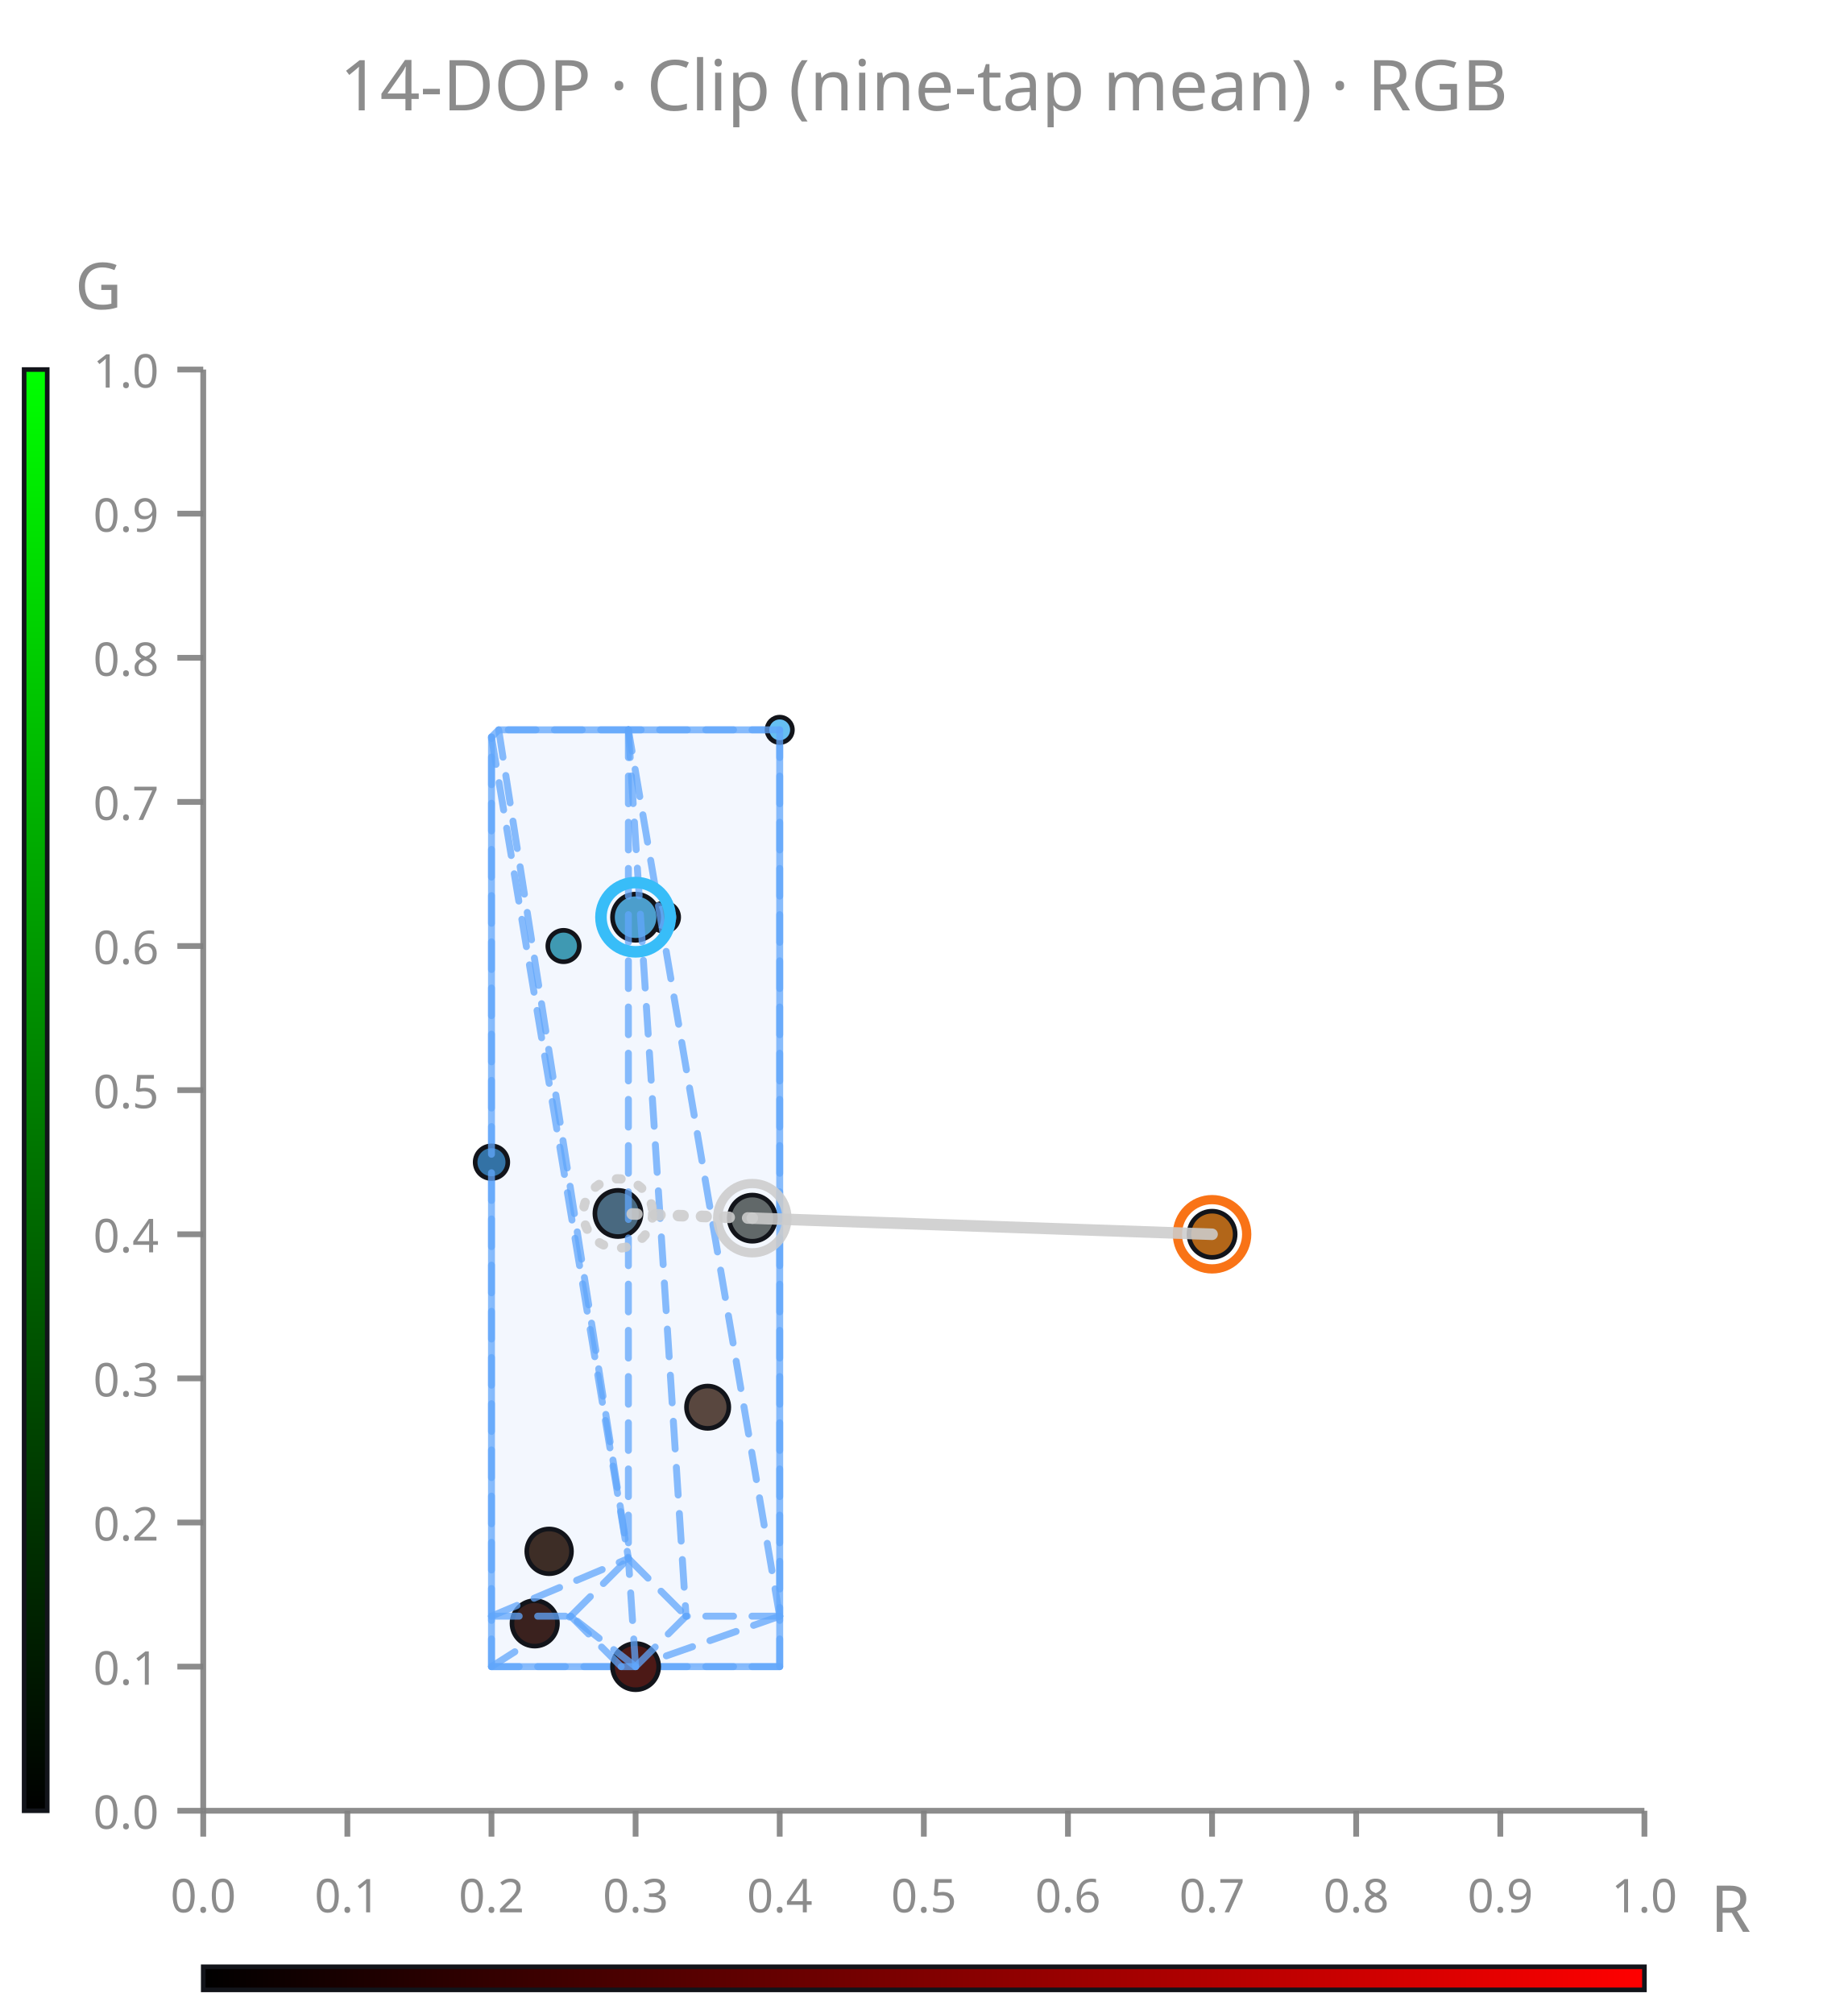
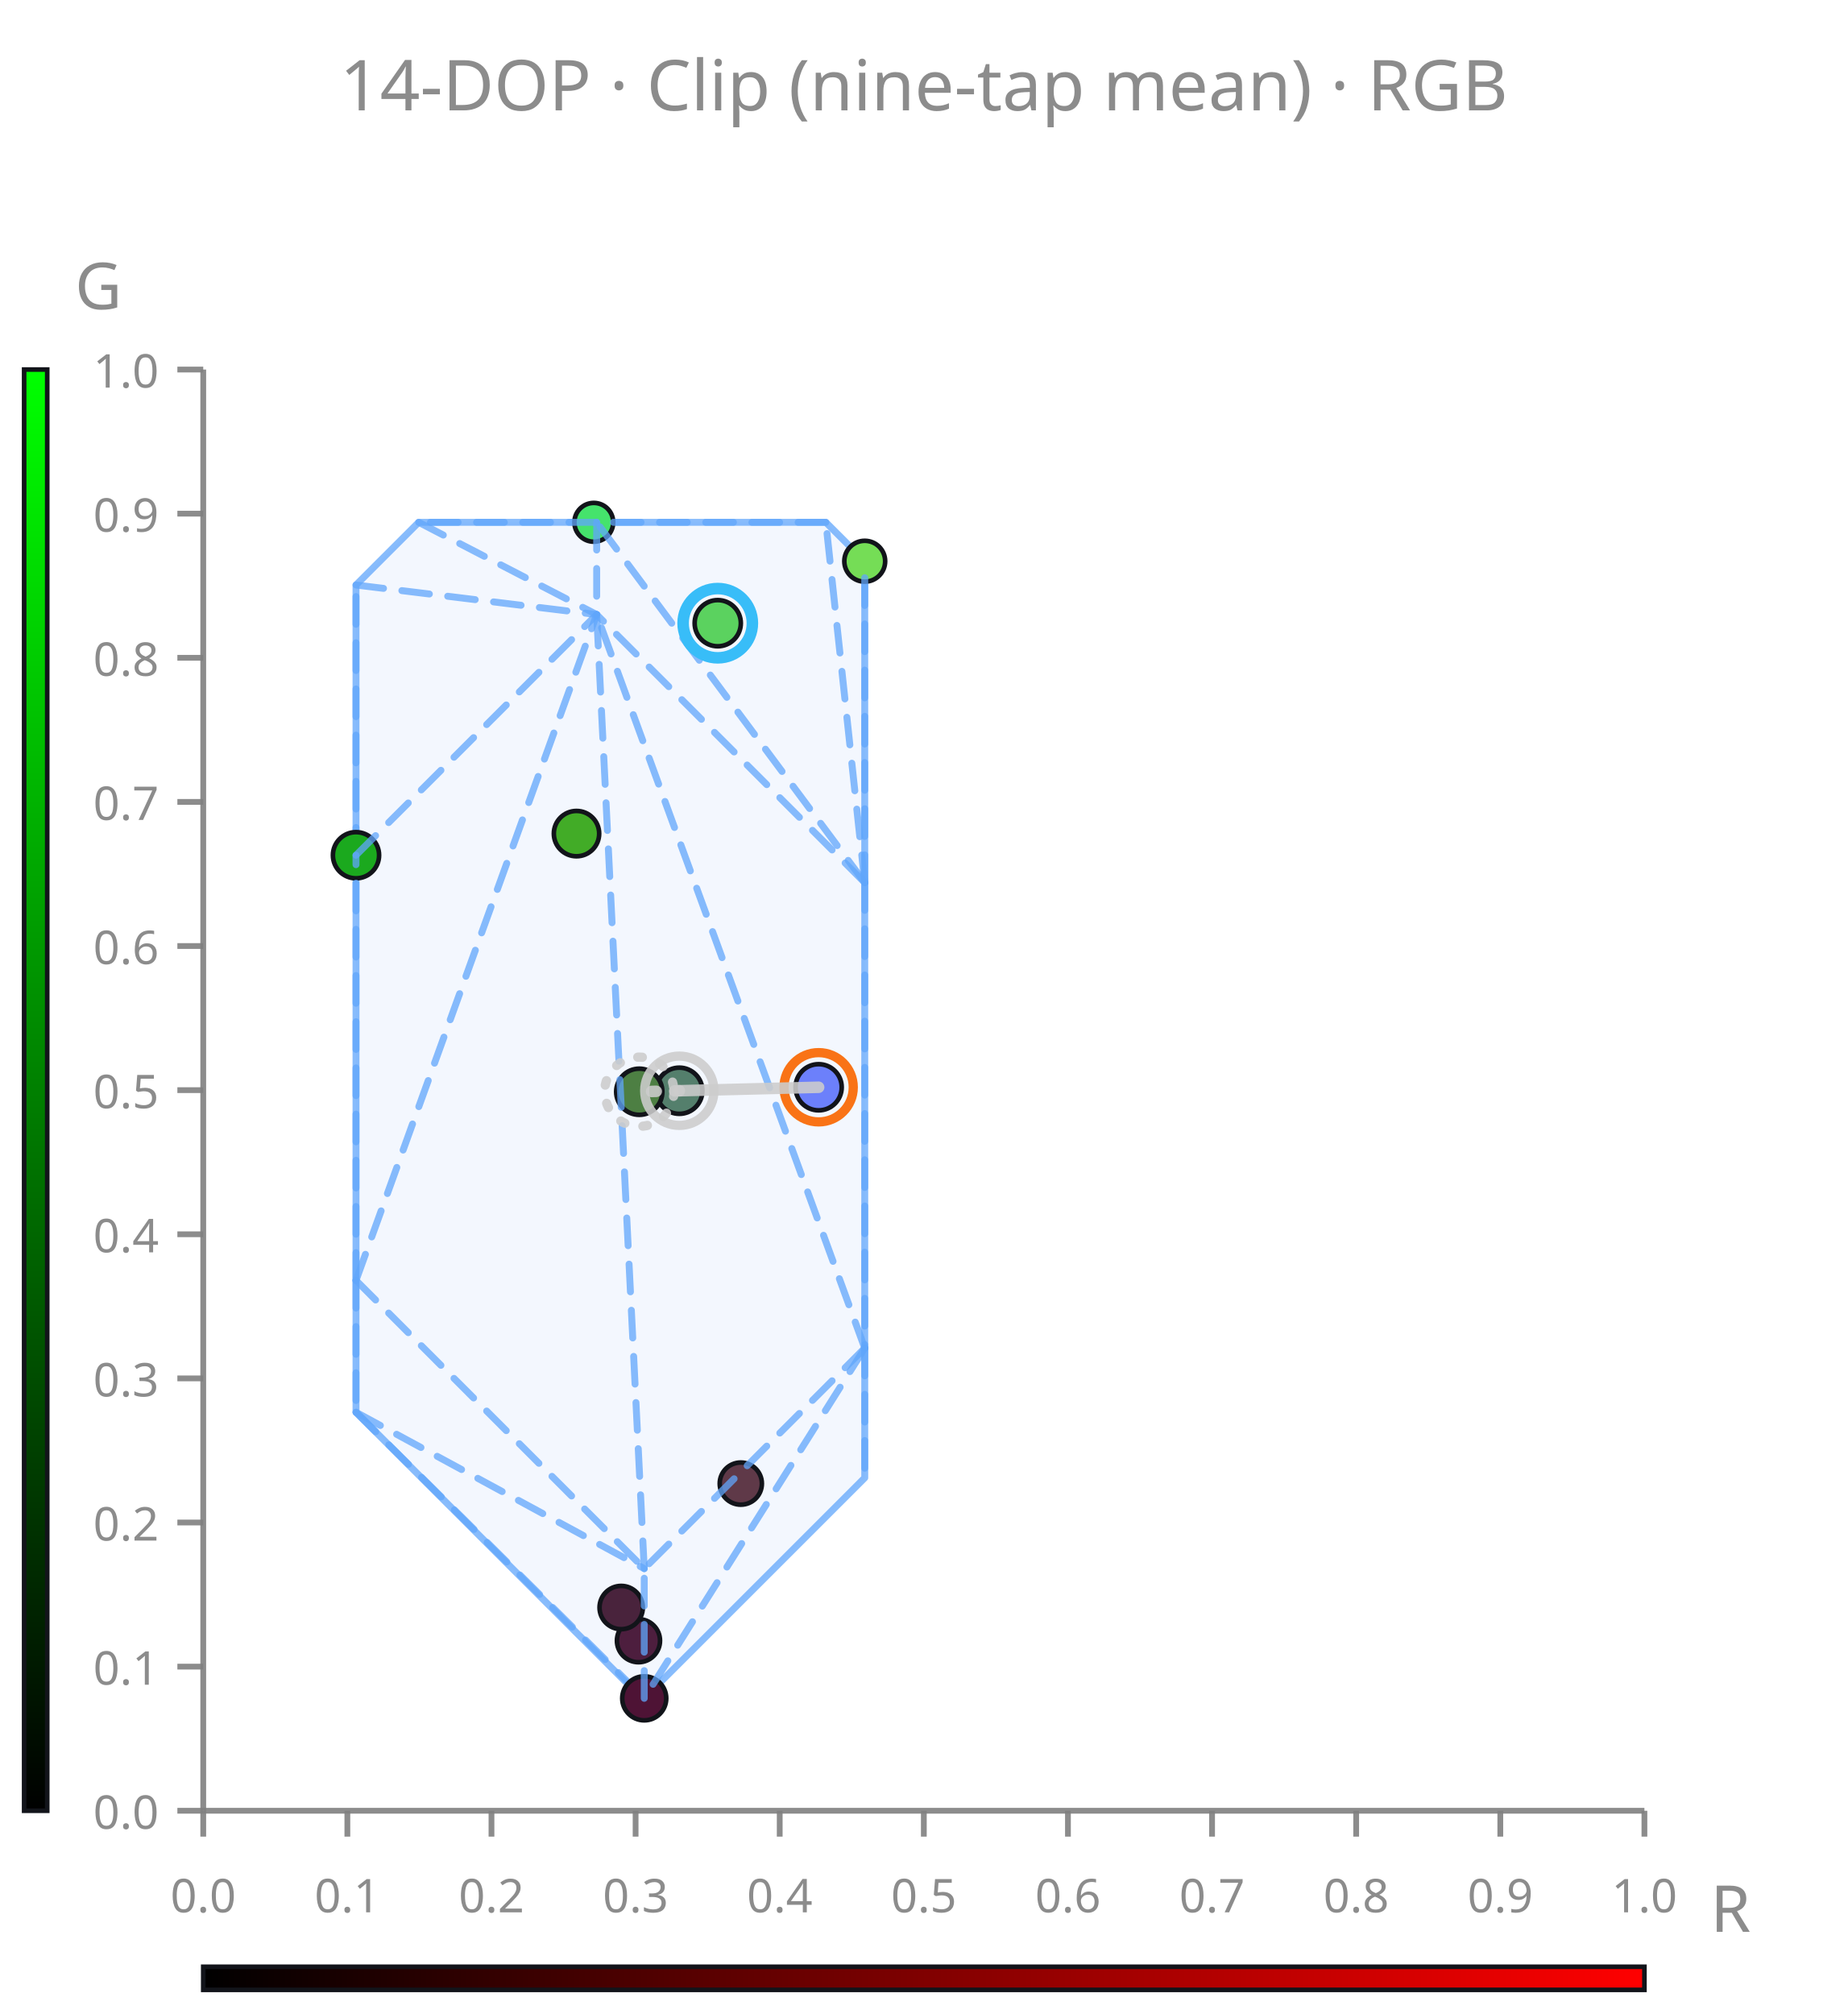
<svg xmlns="http://www.w3.org/2000/svg" baseProfile="full" height="436.0px" version="1.1" viewBox="0,0,400.0,436.0" width="400.0px">
  <defs>
    <linearGradient gradientUnits="userSpaceOnUse" id="plotGradY_2_1_2" x1="7.724" x2="7.724" y1="80" y2="392.0">
      <stop offset="0" stop-color="rgb(0,255,0)" />
      <stop offset="1" stop-color="rgb(0,0,0)" />
    </linearGradient>
    <linearGradient gradientUnits="userSpaceOnUse" id="plotGradX_2_1_2" x1="44.0" x2="356" y1="428.276" y2="428.276">
      <stop offset="0" stop-color="rgb(0,0,0)" />
      <stop offset="1" stop-color="rgb(255,0,0)" />
    </linearGradient>
  </defs>
  <g class="layer_bg" />
  <g class="layer_boundary">
-     <polygon fill="rgba(59,130,246,0.06)" points="106.4,360.8 168.8,360.8 168.8,158 107.96,158 106.4,159.56" stroke="rgba(96,165,250,0.75)" stroke-linejoin="round" stroke-width="1.5" />
+     <polygon fill="rgba(59,130,246,0.06)" points="77.072,305.732 139.004,367.664 139.472,367.664 187.208,319.928 187.208,121.496 178.784,113.072 90.644,113.072 77.072,126.644" stroke="rgba(96,165,250,0.75)" stroke-linejoin="round" stroke-width="1.5" />
  </g>
  <g class="layer_axes">
    <line fill="none" stroke="rgba(128,128,128,0.9)" stroke-width="1.25" x1="44.0" x2="356" y1="392.0" y2="392.0" />
    <line fill="none" stroke="rgba(128,128,128,0.9)" stroke-width="1.25" x1="44.0" x2="44.0" y1="392.0" y2="80" />
    <line fill="none" stroke="rgba(128,128,128,0.9)" stroke-width="1.25" x1="44.0" x2="44.0" y1="392.0" y2="397.6" />
    <text dominant-baseline="hanging" fill="rgba(128,128,128,0.9)" font-family="sans-serif" font-size="10.08" text-anchor="middle" x="44.0" y="406.168">0.0</text>
    <line fill="none" stroke="rgba(128,128,128,0.9)" stroke-width="1.25" x1="75.2" x2="75.2" y1="392.0" y2="397.6" />
    <text dominant-baseline="hanging" fill="rgba(128,128,128,0.9)" font-family="sans-serif" font-size="10.08" text-anchor="middle" x="75.2" y="406.168">0.1</text>
    <line fill="none" stroke="rgba(128,128,128,0.9)" stroke-width="1.25" x1="106.4" x2="106.4" y1="392.0" y2="397.6" />
    <text dominant-baseline="hanging" fill="rgba(128,128,128,0.9)" font-family="sans-serif" font-size="10.08" text-anchor="middle" x="106.4" y="406.168">0.2</text>
    <line fill="none" stroke="rgba(128,128,128,0.9)" stroke-width="1.25" x1="137.6" x2="137.6" y1="392.0" y2="397.6" />
    <text dominant-baseline="hanging" fill="rgba(128,128,128,0.9)" font-family="sans-serif" font-size="10.08" text-anchor="middle" x="137.6" y="406.168">0.3</text>
    <line fill="none" stroke="rgba(128,128,128,0.9)" stroke-width="1.25" x1="168.8" x2="168.8" y1="392.0" y2="397.6" />
    <text dominant-baseline="hanging" fill="rgba(128,128,128,0.9)" font-family="sans-serif" font-size="10.08" text-anchor="middle" x="168.8" y="406.168">0.4</text>
    <line fill="none" stroke="rgba(128,128,128,0.9)" stroke-width="1.25" x1="200" x2="200" y1="392.0" y2="397.6" />
    <text dominant-baseline="hanging" fill="rgba(128,128,128,0.9)" font-family="sans-serif" font-size="10.08" text-anchor="middle" x="200" y="406.168">0.5</text>
    <line fill="none" stroke="rgba(128,128,128,0.9)" stroke-width="1.25" x1="231.2" x2="231.2" y1="392.0" y2="397.6" />
    <text dominant-baseline="hanging" fill="rgba(128,128,128,0.9)" font-family="sans-serif" font-size="10.08" text-anchor="middle" x="231.2" y="406.168">0.6</text>
    <line fill="none" stroke="rgba(128,128,128,0.9)" stroke-width="1.25" x1="262.4" x2="262.4" y1="392.0" y2="397.6" />
    <text dominant-baseline="hanging" fill="rgba(128,128,128,0.9)" font-family="sans-serif" font-size="10.08" text-anchor="middle" x="262.4" y="406.168">0.7</text>
    <line fill="none" stroke="rgba(128,128,128,0.9)" stroke-width="1.25" x1="293.6" x2="293.6" y1="392.0" y2="397.6" />
    <text dominant-baseline="hanging" fill="rgba(128,128,128,0.9)" font-family="sans-serif" font-size="10.08" text-anchor="middle" x="293.6" y="406.168">0.8</text>
    <line fill="none" stroke="rgba(128,128,128,0.9)" stroke-width="1.25" x1="324.8" x2="324.8" y1="392.0" y2="397.6" />
    <text dominant-baseline="hanging" fill="rgba(128,128,128,0.9)" font-family="sans-serif" font-size="10.08" text-anchor="middle" x="324.8" y="406.168">0.9</text>
    <line fill="none" stroke="rgba(128,128,128,0.9)" stroke-width="1.25" x1="356" x2="356" y1="392.0" y2="397.6" />
    <text dominant-baseline="hanging" fill="rgba(128,128,128,0.9)" font-family="sans-serif" font-size="10.08" text-anchor="middle" x="356" y="406.168">1.0</text>
    <line fill="none" stroke="rgba(128,128,128,0.9)" stroke-width="1.25" x1="44.0" x2="38.4" y1="392.0" y2="392.0" />
    <text dominant-baseline="central" fill="rgba(128,128,128,0.9)" font-family="sans-serif" font-size="10.08" text-anchor="end" x="34.4" y="392.0">0.0</text>
    <line fill="none" stroke="rgba(128,128,128,0.9)" stroke-width="1.25" x1="44.0" x2="38.4" y1="360.8" y2="360.8" />
    <text dominant-baseline="central" fill="rgba(128,128,128,0.9)" font-family="sans-serif" font-size="10.08" text-anchor="end" x="34.4" y="360.8">0.1</text>
    <line fill="none" stroke="rgba(128,128,128,0.9)" stroke-width="1.25" x1="44.0" x2="38.4" y1="329.6" y2="329.6" />
    <text dominant-baseline="central" fill="rgba(128,128,128,0.9)" font-family="sans-serif" font-size="10.08" text-anchor="end" x="34.4" y="329.6">0.2</text>
    <line fill="none" stroke="rgba(128,128,128,0.9)" stroke-width="1.25" x1="44.0" x2="38.4" y1="298.4" y2="298.4" />
    <text dominant-baseline="central" fill="rgba(128,128,128,0.9)" font-family="sans-serif" font-size="10.08" text-anchor="end" x="34.4" y="298.4">0.3</text>
    <line fill="none" stroke="rgba(128,128,128,0.9)" stroke-width="1.25" x1="44.0" x2="38.4" y1="267.2" y2="267.2" />
    <text dominant-baseline="central" fill="rgba(128,128,128,0.9)" font-family="sans-serif" font-size="10.08" text-anchor="end" x="34.4" y="267.2">0.4</text>
    <line fill="none" stroke="rgba(128,128,128,0.9)" stroke-width="1.25" x1="44.0" x2="38.4" y1="236" y2="236" />
    <text dominant-baseline="central" fill="rgba(128,128,128,0.9)" font-family="sans-serif" font-size="10.08" text-anchor="end" x="34.4" y="236">0.5</text>
    <line fill="none" stroke="rgba(128,128,128,0.9)" stroke-width="1.25" x1="44.0" x2="38.4" y1="204.8" y2="204.8" />
    <text dominant-baseline="central" fill="rgba(128,128,128,0.9)" font-family="sans-serif" font-size="10.08" text-anchor="end" x="34.4" y="204.8">0.6</text>
    <line fill="none" stroke="rgba(128,128,128,0.9)" stroke-width="1.25" x1="44.0" x2="38.4" y1="173.6" y2="173.6" />
    <text dominant-baseline="central" fill="rgba(128,128,128,0.9)" font-family="sans-serif" font-size="10.08" text-anchor="end" x="34.4" y="173.6">0.7</text>
    <line fill="none" stroke="rgba(128,128,128,0.9)" stroke-width="1.25" x1="44.0" x2="38.4" y1="142.4" y2="142.4" />
    <text dominant-baseline="central" fill="rgba(128,128,128,0.9)" font-family="sans-serif" font-size="10.08" text-anchor="end" x="34.4" y="142.4">0.8</text>
    <line fill="none" stroke="rgba(128,128,128,0.9)" stroke-width="1.25" x1="44.0" x2="38.4" y1="111.2" y2="111.2" />
    <text dominant-baseline="central" fill="rgba(128,128,128,0.9)" font-family="sans-serif" font-size="10.08" text-anchor="end" x="34.4" y="111.2">0.9</text>
    <line fill="none" stroke="rgba(128,128,128,0.9)" stroke-width="1.25" x1="44.0" x2="38.4" y1="80" y2="80" />
    <text dominant-baseline="central" fill="rgba(128,128,128,0.9)" font-family="sans-serif" font-size="10.08" text-anchor="end" x="34.4" y="80">1.0</text>
    <text fill="rgba(128,128,128,0.9)" font-family="sans-serif" font-size="14" x="370.3" y="418.208">R</text>
    <text fill="rgba(128,128,128,0.9)" font-family="sans-serif" font-size="14" x="16.224" y="66.928">G</text>
    <rect fill="url(#plotGradY_2_1_2) none" height="312" shape-rendering="geometricPrecision" stroke="rgba(18,20,26,1.0)" stroke-width="1.0" width="5.0" x="5.224" y="80" />
    <rect fill="url(#plotGradX_2_1_2) none" height="5.0" shape-rendering="geometricPrecision" stroke="rgba(18,20,26,1.0)" stroke-width="1.0" width="312" x="44.0" y="425.776" />
  </g>
  <g class="layer_dots">
-     <circle cx="168.8" cy="158" fill="rgb(102,191,242)" r="2.75" stroke="rgba(18,20,26,1.0)" stroke-width="1.0" />
-     <circle cx="143.84" cy="198.56" fill="rgb(81,158,209)" r="3.09" stroke="rgba(18,20,26,1.0)" stroke-width="1.0" />
-     <circle cx="137.6" cy="198.56" fill="rgb(76,158,204)" r="5.0" stroke="rgba(18,20,26,1.0)" stroke-width="1.0" />
-     <line fill="none" stroke="rgba(96,165,250,0.75)" stroke-dasharray="6,4" stroke-linecap="round" stroke-width="1.5" x1="168.8" x2="136.04" y1="158" y2="158" />
-     <line fill="none" stroke="rgba(96,165,250,0.75)" stroke-dasharray="6,4" stroke-linecap="round" stroke-width="1.5" x1="136.04" x2="107.96" y1="158" y2="158" />
-     <circle cx="122" cy="204.8" fill="rgb(63,153,178)" r="3.404" stroke="rgba(18,20,26,1.0)" stroke-width="1.0" />
-     <circle cx="106.4" cy="251.6" fill="rgb(51,114,165)" r="3.535" stroke="rgba(18,20,26,1.0)" stroke-width="1.0" />
-     <circle cx="133.787" cy="262.693" fill="rgb(73,105,128)" r="5.0" stroke="rgba(18,20,26,1.0)" stroke-width="1.0" />
-     <line fill="none" stroke="rgba(96,165,250,0.75)" stroke-dasharray="6,4" stroke-linecap="round" stroke-width="1.5" x1="168.8" x2="168.8" y1="158" y2="349.88" />
-     <line fill="none" stroke="rgba(96,165,250,0.75)" stroke-dasharray="6,4" stroke-linecap="round" stroke-width="1.5" x1="106.4" x2="106.4" y1="349.88" y2="159.56" />
-     <line fill="none" stroke="rgba(96,165,250,0.75)" stroke-dasharray="6,4" stroke-linecap="round" stroke-width="1.5" x1="106.4" x2="136.04" y1="159.56" y2="337.4" />
-     <line fill="none" stroke="rgba(96,165,250,0.75)" stroke-dasharray="6,4" stroke-linecap="round" stroke-width="1.5" x1="107.96" x2="136.04" y1="158" y2="337.4" />
-     <circle cx="162.863" cy="263.712" fill="rgb(97,104,105)" r="5.0" stroke="rgba(18,20,26,1.0)" stroke-width="1.0" />
-     <line fill="none" stroke="rgba(96,165,250,0.75)" stroke-dasharray="6,4" stroke-linecap="round" stroke-width="1.5" x1="168.8" x2="136.04" y1="349.88" y2="158" />
-     <line fill="none" stroke="rgba(96,165,250,0.75)" stroke-dasharray="6,4" stroke-linecap="round" stroke-width="1.5" x1="136.04" x2="136.04" y1="158" y2="337.4" />
-     <line fill="none" stroke="rgba(96,165,250,0.75)" stroke-dasharray="6,4" stroke-linecap="round" stroke-width="1.5" x1="136.04" x2="148.52" y1="158" y2="349.88" />
-     <circle cx="153.2" cy="304.64" fill="rgb(89,71,63)" r="4.581" stroke="rgba(18,20,26,1.0)" stroke-width="1.0" />
-     <line fill="none" stroke="rgba(96,165,250,0.75)" stroke-dasharray="6,4" stroke-linecap="round" stroke-width="1.5" x1="168.8" x2="168.8" y1="360.8" y2="349.88" />
-     <line fill="none" stroke="rgba(96,165,250,0.75)" stroke-dasharray="6,4" stroke-linecap="round" stroke-width="1.5" x1="106.4" x2="106.4" y1="360.8" y2="349.88" />
-     <circle cx="118.88" cy="335.84" fill="rgb(61,45,38)" r="4.843" stroke="rgba(18,20,26,1.0)" stroke-width="1.0" />
-     <line fill="none" stroke="rgba(96,165,250,0.75)" stroke-dasharray="6,4" stroke-linecap="round" stroke-width="1.5" x1="168.8" x2="137.6" y1="360.8" y2="360.8" />
-     <line fill="none" stroke="rgba(96,165,250,0.75)" stroke-dasharray="6,4" stroke-linecap="round" stroke-width="1.5" x1="106.4" x2="134.48" y1="360.8" y2="360.8" />
-     <line fill="none" stroke="rgba(96,165,250,0.75)" stroke-dasharray="6,4" stroke-linecap="round" stroke-width="1.5" x1="106.4" x2="123.56" y1="360.8" y2="349.88" />
-     <line fill="none" stroke="rgba(96,165,250,0.75)" stroke-dasharray="6,4" stroke-linecap="round" stroke-width="1.5" x1="168.8" x2="137.6" y1="349.88" y2="360.8" />
-     <line fill="none" stroke="rgba(96,165,250,0.75)" stroke-dasharray="6,4" stroke-linecap="round" stroke-width="1.5" x1="168.8" x2="148.52" y1="349.88" y2="349.88" />
-     <circle cx="115.76" cy="351.44" fill="rgb(58,33,30)" r="4.922" stroke="rgba(18,20,26,1.0)" stroke-width="1.0" />
-     <line fill="none" stroke="rgba(96,165,250,0.75)" stroke-dasharray="6,4" stroke-linecap="round" stroke-width="1.5" x1="106.4" x2="123.56" y1="349.88" y2="349.88" />
-     <line fill="none" stroke="rgba(96,165,250,0.75)" stroke-dasharray="6,4" stroke-linecap="round" stroke-width="1.5" x1="106.4" x2="136.04" y1="349.88" y2="337.4" />
-     <circle cx="262.4" cy="267.2" fill="rgb(178,102,25)" r="5.0" stroke="rgba(18,20,26,1.0)" stroke-width="1.0" />
-     <circle cx="137.6" cy="360.8" fill="rgb(76,25,22)" r="5.0" stroke="rgba(18,20,26,1.0)" stroke-width="1.0" />
-     <line fill="none" stroke="rgba(96,165,250,0.75)" stroke-dasharray="6,4" stroke-linecap="round" stroke-width="1.5" x1="134.48" x2="137.6" y1="360.8" y2="360.8" />
-     <line fill="none" stroke="rgba(96,165,250,0.75)" stroke-dasharray="6,4" stroke-linecap="round" stroke-width="1.5" x1="134.48" x2="123.56" y1="360.8" y2="349.88" />
-     <line fill="none" stroke="rgba(96,165,250,0.75)" stroke-dasharray="6,4" stroke-linecap="round" stroke-width="1.5" x1="137.6" x2="123.56" y1="360.8" y2="349.88" />
-     <line fill="none" stroke="rgba(96,165,250,0.75)" stroke-dasharray="6,4" stroke-linecap="round" stroke-width="1.5" x1="137.6" x2="136.04" y1="360.8" y2="337.4" />
-     <line fill="none" stroke="rgba(96,165,250,0.75)" stroke-dasharray="6,4" stroke-linecap="round" stroke-width="1.5" x1="137.6" x2="148.52" y1="360.8" y2="349.88" />
-     <line fill="none" stroke="rgba(96,165,250,0.75)" stroke-dasharray="6,4" stroke-linecap="round" stroke-width="1.5" x1="123.56" x2="136.04" y1="349.88" y2="337.4" />
-     <line fill="none" stroke="rgba(96,165,250,0.75)" stroke-dasharray="6,4" stroke-linecap="round" stroke-width="1.5" x1="136.04" x2="148.52" y1="337.4" y2="349.88" />
+     <circle cx="177.224" cy="235.376" fill="rgb(108,128,251)" r="5.0" stroke="rgba(18,20,26,1.0)" stroke-width="1.0" />
+     <circle cx="128.552" cy="113.072" fill="rgb(69,227,108)" r="4.201" stroke="rgba(18,20,26,1.0)" stroke-width="1.0" />
+     <circle cx="147.065" cy="236.13" fill="rgb(84,127,108)" r="5.0" stroke="rgba(18,20,26,1.0)" stroke-width="1.0" />
+     <circle cx="155.384" cy="134.912" fill="rgb(91,210,95)" r="5.0" stroke="rgba(18,20,26,1.0)" stroke-width="1.0" />
+     <circle cx="187.208" cy="121.496" fill="rgb(117,221,86)" r="4.423" stroke="rgba(18,20,26,1.0)" stroke-width="1.0" />
+     <circle cx="160.376" cy="321.176" fill="rgb(95,57,72)" r="4.566" stroke="rgba(18,20,26,1.0)" stroke-width="1.0" />
+     <circle cx="138.397" cy="236.347" fill="rgb(77,127,67)" r="5.0" stroke="rgba(18,20,26,1.0)" stroke-width="1.0" />
+     <line fill="none" stroke="rgba(96,165,250,0.75)" stroke-dasharray="6,4" stroke-linecap="round" stroke-width="1.5" x1="178.784" x2="129.176" y1="113.072" y2="113.072" />
+     <circle cx="138.224" cy="355.184" fill="rgb(77,30,62)" r="4.666" stroke="rgba(18,20,26,1.0)" stroke-width="1.0" />
+     <line fill="none" stroke="rgba(96,165,250,0.75)" stroke-dasharray="6,4" stroke-linecap="round" stroke-width="1.5" x1="129.176" x2="90.644" y1="113.072" y2="113.072" />
+     <circle cx="134.48" cy="348.008" fill="rgb(73,35,60)" r="4.687" stroke="rgba(18,20,26,1.0)" stroke-width="1.0" />
+     <line fill="none" stroke="rgba(96,165,250,0.75)" stroke-dasharray="6,4" stroke-linecap="round" stroke-width="1.5" x1="187.208" x2="187.208" y1="191.072" y2="121.496" />
+     <line fill="none" stroke="rgba(96,165,250,0.75)" stroke-dasharray="6,4" stroke-linecap="round" stroke-width="1.5" x1="187.208" x2="178.784" y1="191.072" y2="113.072" />
+     <line fill="none" stroke="rgba(96,165,250,0.75)" stroke-dasharray="6,4" stroke-linecap="round" stroke-width="1.5" x1="77.072" x2="77.072" y1="185.144" y2="126.644" />
+     <line fill="none" stroke="rgba(96,165,250,0.75)" stroke-dasharray="6,4" stroke-linecap="round" stroke-width="1.5" x1="77.072" x2="129.176" y1="126.644" y2="133.04" />
+     <line fill="none" stroke="rgba(96,165,250,0.75)" stroke-dasharray="6,4" stroke-linecap="round" stroke-width="1.5" x1="90.644" x2="129.176" y1="113.072" y2="133.04" />
+     <line fill="none" stroke="rgba(96,165,250,0.75)" stroke-dasharray="6,4" stroke-linecap="round" stroke-width="1.5" x1="77.072" x2="139.472" y1="305.732" y2="367.664" />
+     <circle cx="139.472" cy="367.664" fill="rgb(78,19,53)" r="4.767" stroke="rgba(18,20,26,1.0)" stroke-width="1.0" />
+     <line fill="none" stroke="rgba(96,165,250,0.75)" stroke-dasharray="6,4" stroke-linecap="round" stroke-width="1.5" x1="77.072" x2="139.472" y1="305.732" y2="339.584" />
+     <line fill="none" stroke="rgba(96,165,250,0.75)" stroke-dasharray="6,4" stroke-linecap="round" stroke-width="1.5" x1="77.072" x2="77.072" y1="277.184" y2="305.732" />
+     <line fill="none" stroke="rgba(96,165,250,0.75)" stroke-dasharray="6,4" stroke-linecap="round" stroke-width="1.5" x1="187.208" x2="187.208" y1="291.848" y2="319.928" />
+     <line fill="none" stroke="rgba(96,165,250,0.75)" stroke-dasharray="6,4" stroke-linecap="round" stroke-width="1.5" x1="187.208" x2="139.472" y1="291.848" y2="367.664" />
+     <line fill="none" stroke="rgba(96,165,250,0.75)" stroke-dasharray="6,4" stroke-linecap="round" stroke-width="1.5" x1="139.472" x2="139.472" y1="367.664" y2="339.584" />
+     <circle cx="124.808" cy="180.464" fill="rgb(66,172,39)" r="4.909" stroke="rgba(18,20,26,1.0)" stroke-width="1.0" />
+     <line fill="none" stroke="rgba(96,165,250,0.75)" stroke-dasharray="6,4" stroke-linecap="round" stroke-width="1.5" x1="187.208" x2="129.176" y1="191.072" y2="113.072" />
+     <line fill="none" stroke="rgba(96,165,250,0.75)" stroke-dasharray="6,4" stroke-linecap="round" stroke-width="1.5" x1="129.176" x2="129.176" y1="113.072" y2="133.04" />
+     <line fill="none" stroke="rgba(96,165,250,0.75)" stroke-dasharray="6,4" stroke-linecap="round" stroke-width="1.5" x1="139.472" x2="129.176" y1="339.584" y2="133.04" />
+     <circle cx="77.072" cy="185.144" fill="rgb(27,169,30)" r="5.0" stroke="rgba(18,20,26,1.0)" stroke-width="1.0" />
+     <line fill="none" stroke="rgba(96,165,250,0.75)" stroke-dasharray="6,4" stroke-linecap="round" stroke-width="1.5" x1="187.208" x2="187.208" y1="191.072" y2="291.848" />
+     <line fill="none" stroke="rgba(96,165,250,0.75)" stroke-dasharray="6,4" stroke-linecap="round" stroke-width="1.5" x1="187.208" x2="129.176" y1="191.072" y2="133.04" />
+     <line fill="none" stroke="rgba(96,165,250,0.75)" stroke-dasharray="6,4" stroke-linecap="round" stroke-width="1.5" x1="187.208" x2="139.472" y1="291.848" y2="339.584" />
+     <line fill="none" stroke="rgba(96,165,250,0.75)" stroke-dasharray="6,4" stroke-linecap="round" stroke-width="1.5" x1="187.208" x2="129.176" y1="291.848" y2="133.04" />
+     <line fill="none" stroke="rgba(96,165,250,0.75)" stroke-dasharray="6,4" stroke-linecap="round" stroke-width="1.5" x1="77.072" x2="77.072" y1="277.184" y2="185.144" />
+     <line fill="none" stroke="rgba(96,165,250,0.75)" stroke-dasharray="6,4" stroke-linecap="round" stroke-width="1.5" x1="77.072" x2="139.472" y1="277.184" y2="339.584" />
+     <line fill="none" stroke="rgba(96,165,250,0.75)" stroke-dasharray="6,4" stroke-linecap="round" stroke-width="1.5" x1="77.072" x2="129.176" y1="277.184" y2="133.04" />
+     <line fill="none" stroke="rgba(96,165,250,0.75)" stroke-dasharray="6,4" stroke-linecap="round" stroke-width="1.5" x1="77.072" x2="129.176" y1="185.144" y2="133.04" />
  </g>
  <g class="layer_overlay">
-     <circle cx="137.6" cy="198.56" fill="none" r="7.5" stroke="rgba(56,189,248,1.0)" stroke-width="2.5" />
-     <circle cx="262.4" cy="267.2" fill="none" r="7.5" stroke="rgba(249,115,22,1.0)" stroke-width="2.0" />
-     <line stroke="rgba(204,204,204,0.88)" stroke-linecap="round" stroke-width="2.5" x1="262.4" x2="162.863" y1="267.2" y2="263.712" />
-     <circle cx="162.863" cy="263.712" fill="none" r="7.5" stroke="rgba(204,204,204,0.88)" stroke-width="2.0" />
-     <line fill="none" stroke="rgba(204,204,204,0.88)" stroke-dasharray="1 4" stroke-linecap="round" stroke-width="2.5" x1="162.863" x2="133.787" y1="263.712" y2="262.693" />
-     <circle cx="133.787" cy="262.693" fill="none" r="7.5" stroke="rgba(204,204,204,0.88)" stroke-dasharray="1 4" stroke-linecap="round" stroke-width="2.0" />
+     <circle cx="155.384" cy="134.912" fill="none" r="7.5" stroke="rgba(56,189,248,1.0)" stroke-width="2.5" />
+     <circle cx="177.224" cy="235.376" fill="none" r="7.5" stroke="rgba(249,115,22,1.0)" stroke-width="2.0" />
+     <line stroke="rgba(204,204,204,0.88)" stroke-linecap="round" stroke-width="2.5" x1="177.224" x2="147.065" y1="235.376" y2="236.13" />
+     <circle cx="147.065" cy="236.13" fill="none" r="7.5" stroke="rgba(204,204,204,0.88)" stroke-width="2.0" />
+     <line fill="none" stroke="rgba(204,204,204,0.88)" stroke-dasharray="1 4" stroke-linecap="round" stroke-width="2.5" x1="147.065" x2="138.397" y1="236.13" y2="236.347" />
+     <circle cx="138.397" cy="236.347" fill="none" r="7.5" stroke="rgba(204,204,204,0.88)" stroke-dasharray="1 4" stroke-linecap="round" stroke-width="2.0" />
  </g>
  <g class="layer_header">
    <text dominant-baseline="central" fill="rgba(128,128,128,0.9)" font-family="sans-serif" font-size="15.2" text-anchor="middle" x="200.0" y="18.0">14-DOP · Clip (nine-tap mean) · RGB</text>
  </g>
</svg>
